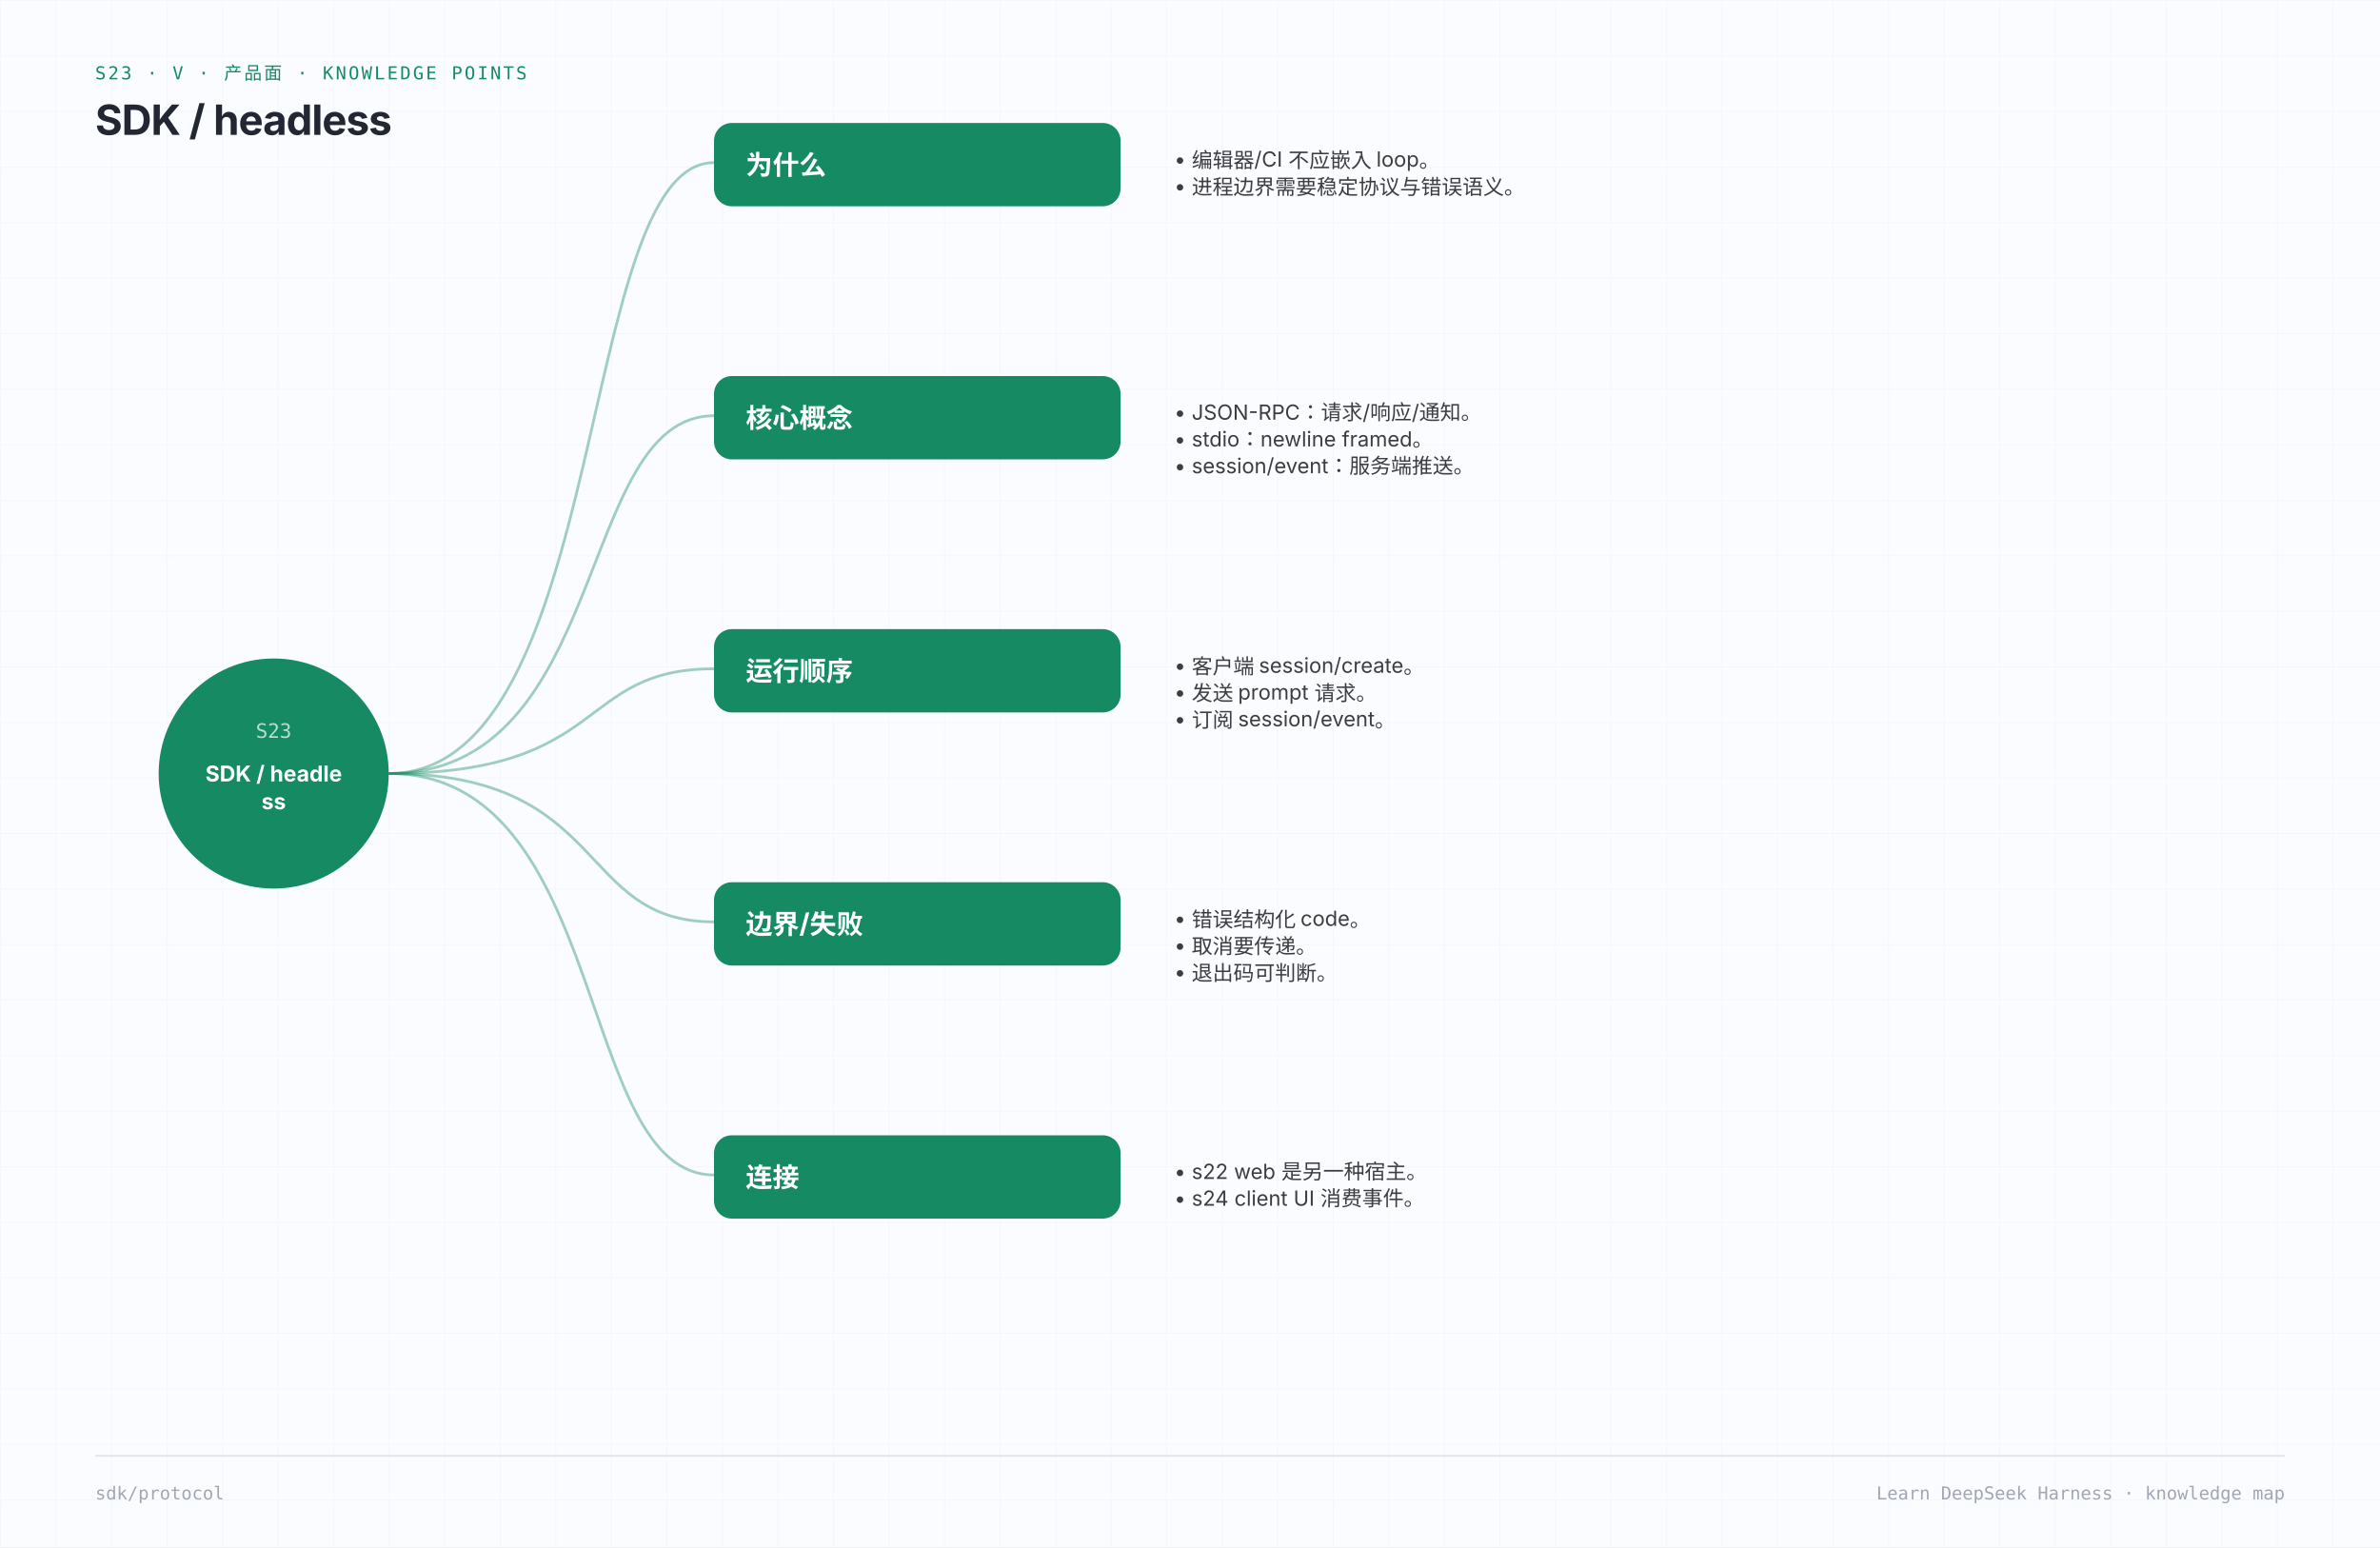
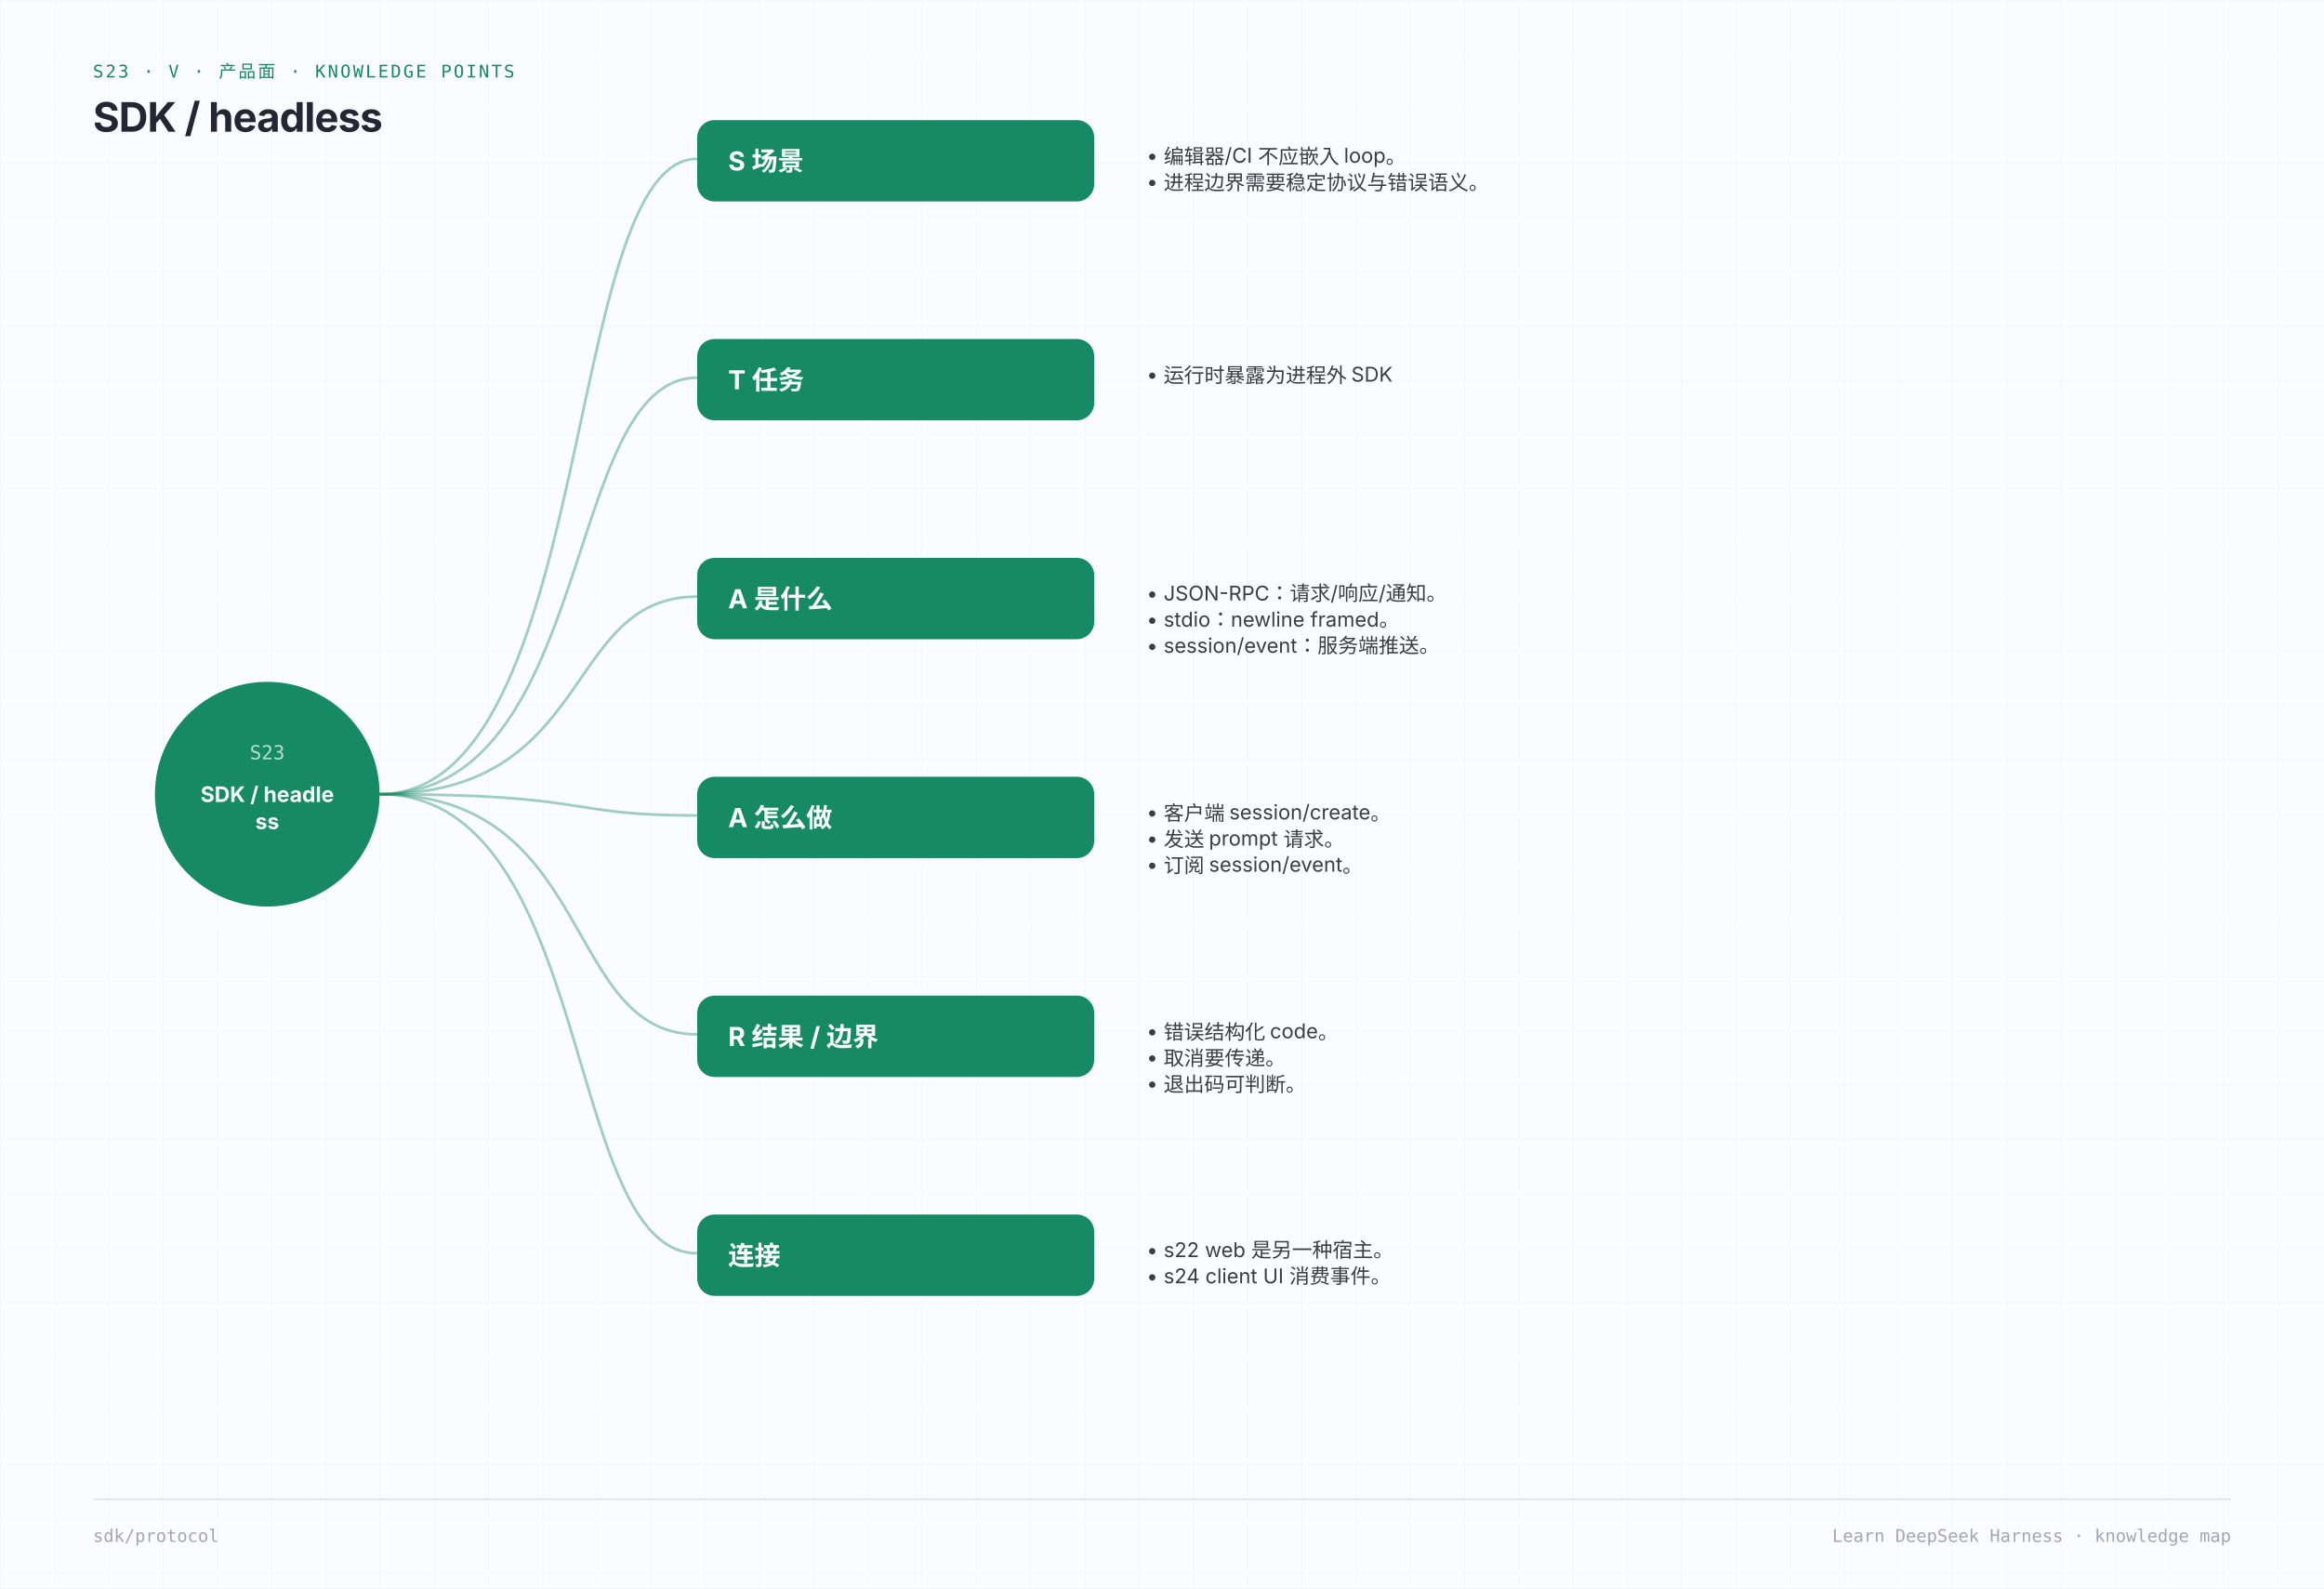
- <svg xmlns="http://www.w3.org/2000/svg" width="1200" height="780" viewBox="0 0 1200 780" role="img" aria-labelledby="title">
+ <svg xmlns="http://www.w3.org/2000/svg" width="1200" height="820" viewBox="0 0 1200 820" role="img" aria-labelledby="title">
  <defs>
    <pattern id="g" width="28" height="28" patternUnits="userSpaceOnUse">
      <path d="M28 0H0V28" fill="none" stroke="#303a63" stroke-opacity=".035" />
    </pattern>
  </defs>
-   <rect width="1200" height="780" fill="#fbfcff" />
-   <rect width="1200" height="780" fill="url(#g)" />
+   <rect width="1200" height="820" fill="#fbfcff" />
+   <rect width="1200" height="820" fill="url(#g)" />
  <text x="48" y="40" font-size="9" letter-spacing=".12em" fill="#158a63" font-family="SFMono-Regular,Consolas,monospace">S23 · V · 产品面 · KNOWLEDGE POINTS</text>
  <text x="48" y="68" font-size="21" font-weight="750" fill="#222733" letter-spacing="-.02em" font-family="-apple-system,BlinkMacSystemFont,'Segoe UI','Noto Sans SC',sans-serif">SDK / headless</text>
-   <circle cx="138" cy="390" r="58" fill="#158a63" />
-   <text x="138" y="372" text-anchor="middle" font-size="10" fill="rgba(255,255,255,.7)" font-family="SFMono-Regular,Consolas,monospace">S23</text>
-   <text x="138" y="394" font-size="11" font-weight="700" fill="#fff" text-anchor="middle" font-family="-apple-system,BlinkMacSystemFont,'Segoe UI','Noto Sans SC',sans-serif">SDK / headle</text>
-   <text x="138" y="408" font-size="11" font-weight="700" fill="#fff" text-anchor="middle" font-family="-apple-system,BlinkMacSystemFont,'Segoe UI','Noto Sans SC',sans-serif">ss</text>
-   <path d="M196 390 C308 390 290 82 360 82" fill="none" stroke="#158a63" stroke-opacity=".4" stroke-width="1.4" />
+   <circle cx="138" cy="410" r="58" fill="#158a63" />
+   <text x="138" y="392" text-anchor="middle" font-size="10" fill="rgba(255,255,255,.7)" font-family="SFMono-Regular,Consolas,monospace">S23</text>
+   <text x="138" y="414" font-size="11" font-weight="700" fill="#fff" text-anchor="middle" font-family="-apple-system,BlinkMacSystemFont,'Segoe UI','Noto Sans SC',sans-serif">SDK / headle</text>
+   <text x="138" y="428" font-size="11" font-weight="700" fill="#fff" text-anchor="middle" font-family="-apple-system,BlinkMacSystemFont,'Segoe UI','Noto Sans SC',sans-serif">ss</text>
+   <path d="M196 410 C308 410 290 82 360 82" fill="none" stroke="#158a63" stroke-opacity=".4" stroke-width="1.4" />
  <rect x="360" y="62" width="205" height="42" rx="9" fill="#158a63" />
-   <text x="376" y="88" font-size="13.5" font-weight="700" fill="#fff" font-family="-apple-system,BlinkMacSystemFont,'Segoe UI','Noto Sans SC',sans-serif">为什么</text>
+   <text x="376" y="88" font-size="13.5" font-weight="700" fill="#fff" font-family="-apple-system,BlinkMacSystemFont,'Segoe UI','Noto Sans SC',sans-serif">S 场景</text>
  <text x="592" y="84" font-size="10.5" font-weight="400" fill="#3c3c43" text-anchor="start" font-family="-apple-system,BlinkMacSystemFont,'Segoe UI','Noto Sans SC',sans-serif">• 编辑器/CI 不应嵌入 loop。</text>
  <text x="592" y="97.5" font-size="10.5" font-weight="400" fill="#3c3c43" text-anchor="start" font-family="-apple-system,BlinkMacSystemFont,'Segoe UI','Noto Sans SC',sans-serif">• 进程边界需要稳定协议与错误语义。</text>
-   <path d="M196 390 C308 390 290 209.6 360 209.6" fill="none" stroke="#158a63" stroke-opacity=".4" stroke-width="1.4" />
-   <rect x="360" y="189.6" width="205" height="42" rx="9" fill="#158a63" />
-   <text x="376" y="215.6" font-size="13.5" font-weight="700" fill="#fff" font-family="-apple-system,BlinkMacSystemFont,'Segoe UI','Noto Sans SC',sans-serif">核心概念</text>
-   <text x="592" y="211.6" font-size="10.5" font-weight="400" fill="#3c3c43" text-anchor="start" font-family="-apple-system,BlinkMacSystemFont,'Segoe UI','Noto Sans SC',sans-serif">• JSON-RPC：请求/响应/通知。</text>
-   <text x="592" y="225.1" font-size="10.5" font-weight="400" fill="#3c3c43" text-anchor="start" font-family="-apple-system,BlinkMacSystemFont,'Segoe UI','Noto Sans SC',sans-serif">• stdio：newline framed。</text>
-   <text x="592" y="238.6" font-size="10.5" font-weight="400" fill="#3c3c43" text-anchor="start" font-family="-apple-system,BlinkMacSystemFont,'Segoe UI','Noto Sans SC',sans-serif">• session/event：服务端推送。</text>
-   <path d="M196 390 C308 390 290 337.2 360 337.2" fill="none" stroke="#158a63" stroke-opacity=".4" stroke-width="1.4" />
-   <rect x="360" y="317.2" width="205" height="42" rx="9" fill="#158a63" />
-   <text x="376" y="343.2" font-size="13.5" font-weight="700" fill="#fff" font-family="-apple-system,BlinkMacSystemFont,'Segoe UI','Noto Sans SC',sans-serif">运行顺序</text>
-   <text x="592" y="339.2" font-size="10.5" font-weight="400" fill="#3c3c43" text-anchor="start" font-family="-apple-system,BlinkMacSystemFont,'Segoe UI','Noto Sans SC',sans-serif">• 客户端 session/create。</text>
-   <text x="592" y="352.7" font-size="10.5" font-weight="400" fill="#3c3c43" text-anchor="start" font-family="-apple-system,BlinkMacSystemFont,'Segoe UI','Noto Sans SC',sans-serif">• 发送 prompt 请求。</text>
-   <text x="592" y="366.2" font-size="10.5" font-weight="400" fill="#3c3c43" text-anchor="start" font-family="-apple-system,BlinkMacSystemFont,'Segoe UI','Noto Sans SC',sans-serif">• 订阅 session/event。</text>
-   <path d="M196 390 C308 390 290 464.8 360 464.8" fill="none" stroke="#158a63" stroke-opacity=".4" stroke-width="1.4" />
-   <rect x="360" y="444.8" width="205" height="42" rx="9" fill="#158a63" />
-   <text x="376" y="470.8" font-size="13.5" font-weight="700" fill="#fff" font-family="-apple-system,BlinkMacSystemFont,'Segoe UI','Noto Sans SC',sans-serif">边界/失败</text>
-   <text x="592" y="466.8" font-size="10.5" font-weight="400" fill="#3c3c43" text-anchor="start" font-family="-apple-system,BlinkMacSystemFont,'Segoe UI','Noto Sans SC',sans-serif">• 错误结构化 code。</text>
-   <text x="592" y="480.3" font-size="10.5" font-weight="400" fill="#3c3c43" text-anchor="start" font-family="-apple-system,BlinkMacSystemFont,'Segoe UI','Noto Sans SC',sans-serif">• 取消要传递。</text>
-   <text x="592" y="493.8" font-size="10.5" font-weight="400" fill="#3c3c43" text-anchor="start" font-family="-apple-system,BlinkMacSystemFont,'Segoe UI','Noto Sans SC',sans-serif">• 退出码可判断。</text>
-   <path d="M196 390 C308 390 290 592.4 360 592.4" fill="none" stroke="#158a63" stroke-opacity=".4" stroke-width="1.4" />
-   <rect x="360" y="572.4" width="205" height="42" rx="9" fill="#158a63" />
-   <text x="376" y="598.4" font-size="13.5" font-weight="700" fill="#fff" font-family="-apple-system,BlinkMacSystemFont,'Segoe UI','Noto Sans SC',sans-serif">连接</text>
-   <text x="592" y="594.4" font-size="10.5" font-weight="400" fill="#3c3c43" text-anchor="start" font-family="-apple-system,BlinkMacSystemFont,'Segoe UI','Noto Sans SC',sans-serif">• s22 web 是另一种宿主。</text>
-   <text x="592" y="607.9" font-size="10.5" font-weight="400" fill="#3c3c43" text-anchor="start" font-family="-apple-system,BlinkMacSystemFont,'Segoe UI','Noto Sans SC',sans-serif">• s24 client UI 消费事件。</text>
-   <line x1="48" y1="734" x2="1152" y2="734" stroke="#e3e6ef" />
-   <text x="48" y="756" font-size="9" fill="#a0a6b6" font-family="SFMono-Regular,Consolas,monospace">sdk/protocol</text>
-   <text x="1152" y="756" text-anchor="end" font-size="9" fill="#a0a6b6" font-family="SFMono-Regular,Consolas,monospace">Learn DeepSeek Harness · knowledge map</text>
+   <path d="M196 410 C308 410 290 195 360 195" fill="none" stroke="#158a63" stroke-opacity=".4" stroke-width="1.4" />
+   <rect x="360" y="175" width="205" height="42" rx="9" fill="#158a63" />
+   <text x="376" y="201" font-size="13.5" font-weight="700" fill="#fff" font-family="-apple-system,BlinkMacSystemFont,'Segoe UI','Noto Sans SC',sans-serif">T 任务</text>
+   <text x="592" y="197" font-size="10.5" font-weight="400" fill="#3c3c43" text-anchor="start" font-family="-apple-system,BlinkMacSystemFont,'Segoe UI','Noto Sans SC',sans-serif">• 运行时暴露为进程外 SDK</text>
+   <path d="M196 410 C308 410 290 308 360 308" fill="none" stroke="#158a63" stroke-opacity=".4" stroke-width="1.4" />
+   <rect x="360" y="288" width="205" height="42" rx="9" fill="#158a63" />
+   <text x="376" y="314" font-size="13.5" font-weight="700" fill="#fff" font-family="-apple-system,BlinkMacSystemFont,'Segoe UI','Noto Sans SC',sans-serif">A 是什么</text>
+   <text x="592" y="310" font-size="10.5" font-weight="400" fill="#3c3c43" text-anchor="start" font-family="-apple-system,BlinkMacSystemFont,'Segoe UI','Noto Sans SC',sans-serif">• JSON-RPC：请求/响应/通知。</text>
+   <text x="592" y="323.5" font-size="10.5" font-weight="400" fill="#3c3c43" text-anchor="start" font-family="-apple-system,BlinkMacSystemFont,'Segoe UI','Noto Sans SC',sans-serif">• stdio：newline framed。</text>
+   <text x="592" y="337" font-size="10.5" font-weight="400" fill="#3c3c43" text-anchor="start" font-family="-apple-system,BlinkMacSystemFont,'Segoe UI','Noto Sans SC',sans-serif">• session/event：服务端推送。</text>
+   <path d="M196 410 C308 410 290 421 360 421" fill="none" stroke="#158a63" stroke-opacity=".4" stroke-width="1.4" />
+   <rect x="360" y="401" width="205" height="42" rx="9" fill="#158a63" />
+   <text x="376" y="427" font-size="13.5" font-weight="700" fill="#fff" font-family="-apple-system,BlinkMacSystemFont,'Segoe UI','Noto Sans SC',sans-serif">A 怎么做</text>
+   <text x="592" y="423" font-size="10.5" font-weight="400" fill="#3c3c43" text-anchor="start" font-family="-apple-system,BlinkMacSystemFont,'Segoe UI','Noto Sans SC',sans-serif">• 客户端 session/create。</text>
+   <text x="592" y="436.5" font-size="10.5" font-weight="400" fill="#3c3c43" text-anchor="start" font-family="-apple-system,BlinkMacSystemFont,'Segoe UI','Noto Sans SC',sans-serif">• 发送 prompt 请求。</text>
+   <text x="592" y="450" font-size="10.5" font-weight="400" fill="#3c3c43" text-anchor="start" font-family="-apple-system,BlinkMacSystemFont,'Segoe UI','Noto Sans SC',sans-serif">• 订阅 session/event。</text>
+   <path d="M196 410 C308 410 290 534 360 534" fill="none" stroke="#158a63" stroke-opacity=".4" stroke-width="1.4" />
+   <rect x="360" y="514" width="205" height="42" rx="9" fill="#158a63" />
+   <text x="376" y="540" font-size="13.5" font-weight="700" fill="#fff" font-family="-apple-system,BlinkMacSystemFont,'Segoe UI','Noto Sans SC',sans-serif">R 结果 / 边界</text>
+   <text x="592" y="536" font-size="10.5" font-weight="400" fill="#3c3c43" text-anchor="start" font-family="-apple-system,BlinkMacSystemFont,'Segoe UI','Noto Sans SC',sans-serif">• 错误结构化 code。</text>
+   <text x="592" y="549.5" font-size="10.5" font-weight="400" fill="#3c3c43" text-anchor="start" font-family="-apple-system,BlinkMacSystemFont,'Segoe UI','Noto Sans SC',sans-serif">• 取消要传递。</text>
+   <text x="592" y="563" font-size="10.5" font-weight="400" fill="#3c3c43" text-anchor="start" font-family="-apple-system,BlinkMacSystemFont,'Segoe UI','Noto Sans SC',sans-serif">• 退出码可判断。</text>
+   <path d="M196 410 C308 410 290 647 360 647" fill="none" stroke="#158a63" stroke-opacity=".4" stroke-width="1.4" />
+   <rect x="360" y="627" width="205" height="42" rx="9" fill="#158a63" />
+   <text x="376" y="653" font-size="13.5" font-weight="700" fill="#fff" font-family="-apple-system,BlinkMacSystemFont,'Segoe UI','Noto Sans SC',sans-serif">连接</text>
+   <text x="592" y="649" font-size="10.5" font-weight="400" fill="#3c3c43" text-anchor="start" font-family="-apple-system,BlinkMacSystemFont,'Segoe UI','Noto Sans SC',sans-serif">• s22 web 是另一种宿主。</text>
+   <text x="592" y="662.5" font-size="10.5" font-weight="400" fill="#3c3c43" text-anchor="start" font-family="-apple-system,BlinkMacSystemFont,'Segoe UI','Noto Sans SC',sans-serif">• s24 client UI 消费事件。</text>
+   <line x1="48" y1="774" x2="1152" y2="774" stroke="#e3e6ef" />
+   <text x="48" y="796" font-size="9" fill="#a0a6b6" font-family="SFMono-Regular,Consolas,monospace">sdk/protocol</text>
+   <text x="1152" y="796" text-anchor="end" font-size="9" fill="#a0a6b6" font-family="SFMono-Regular,Consolas,monospace">Learn DeepSeek Harness · knowledge map</text>
</svg>
